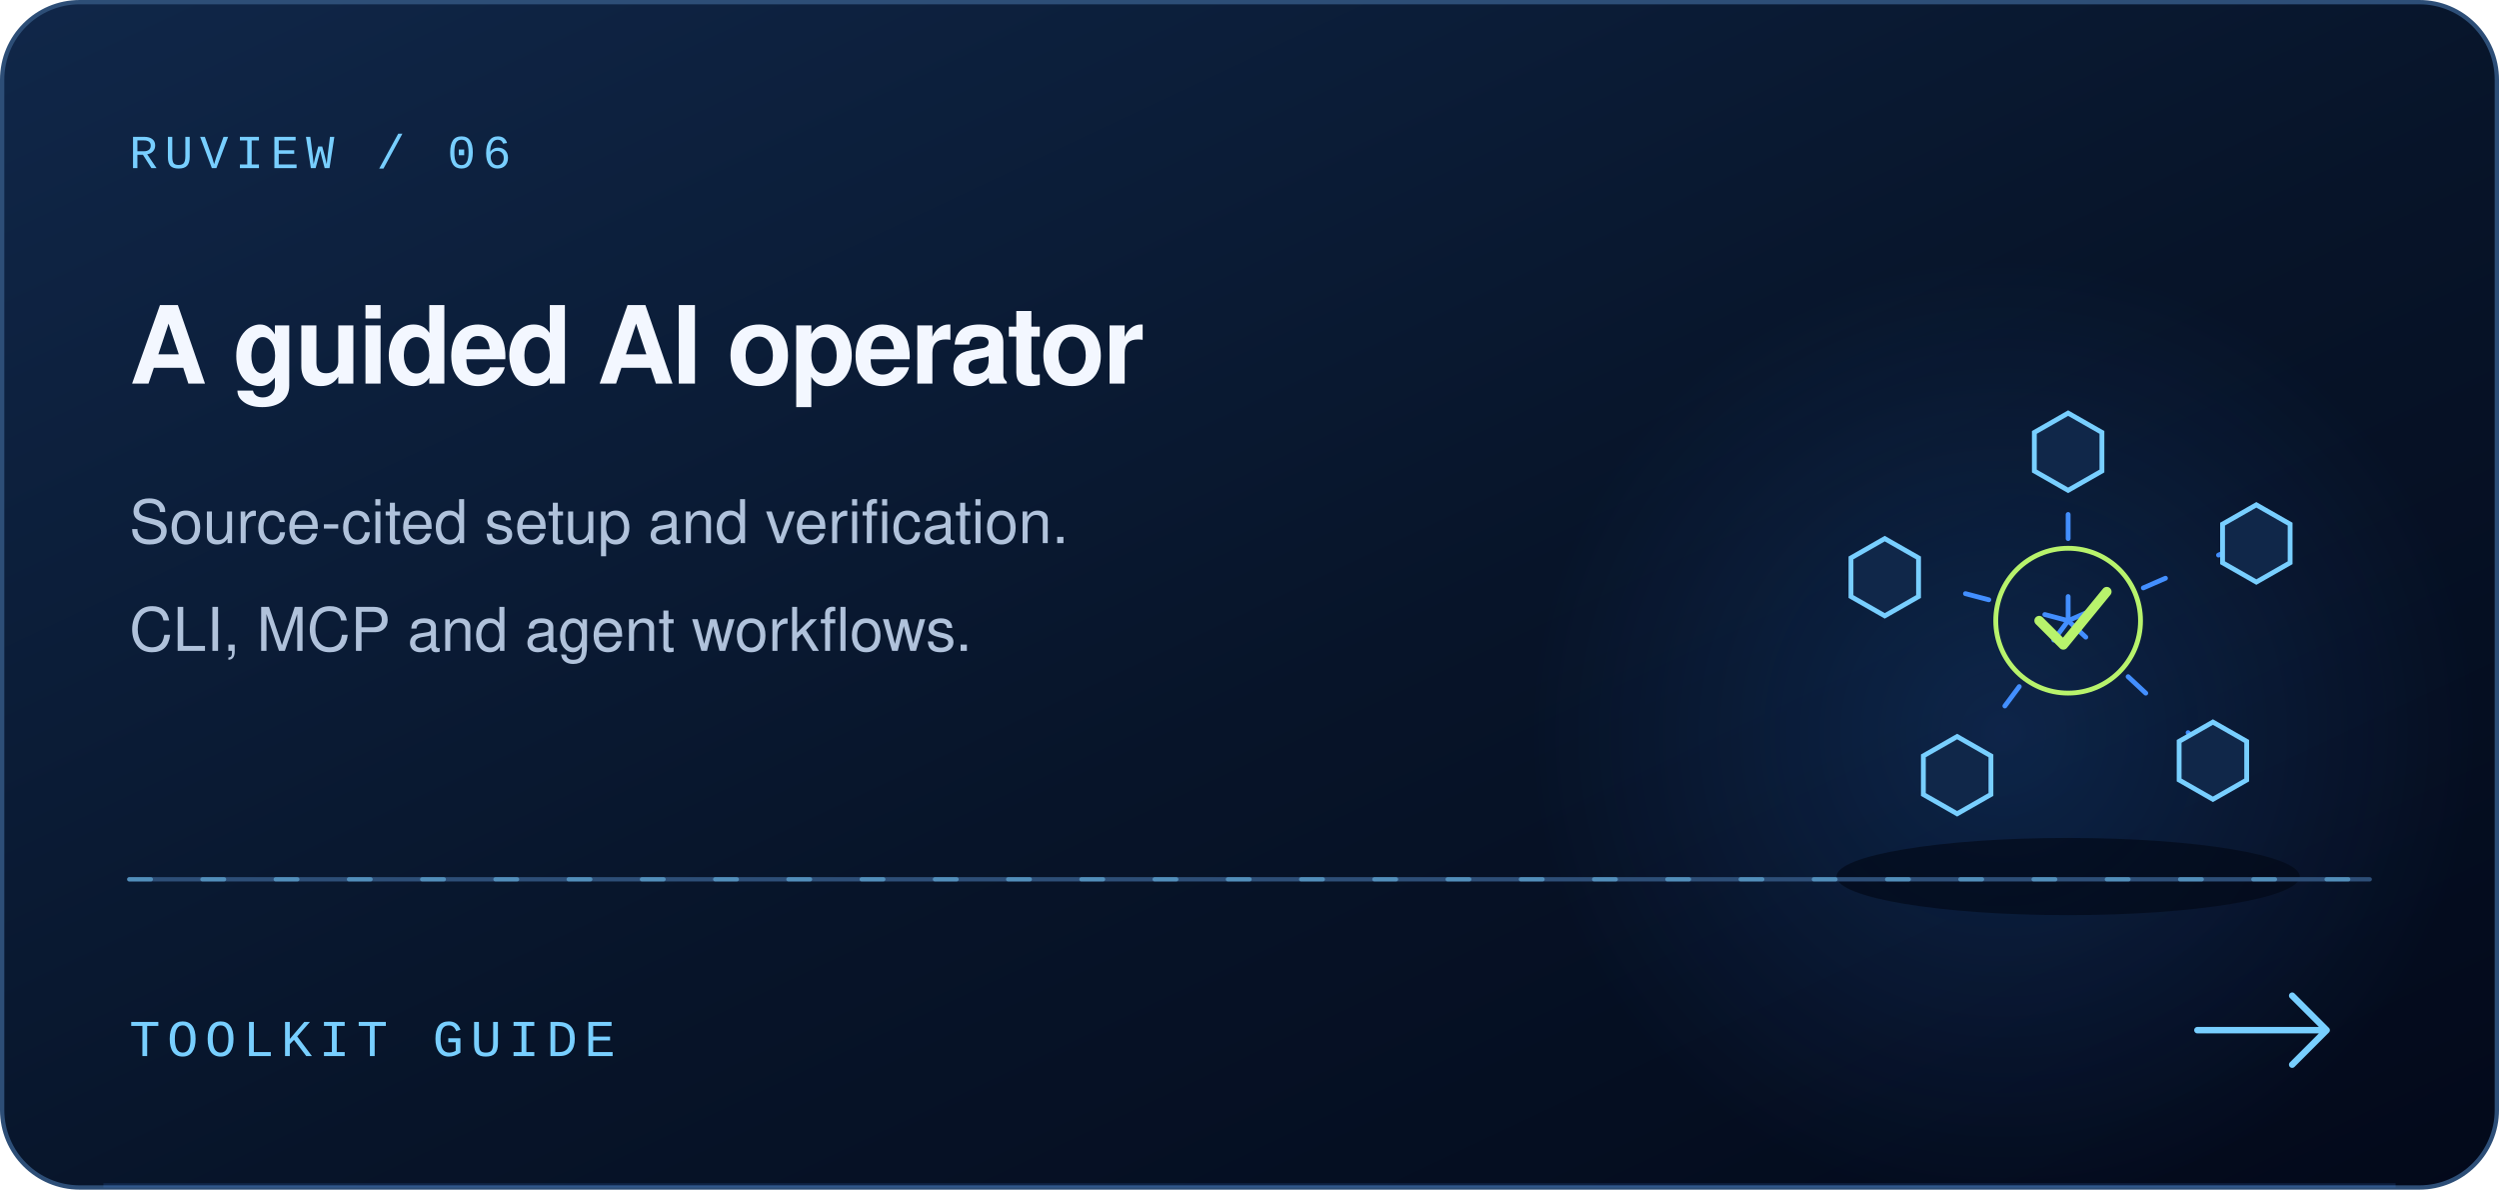
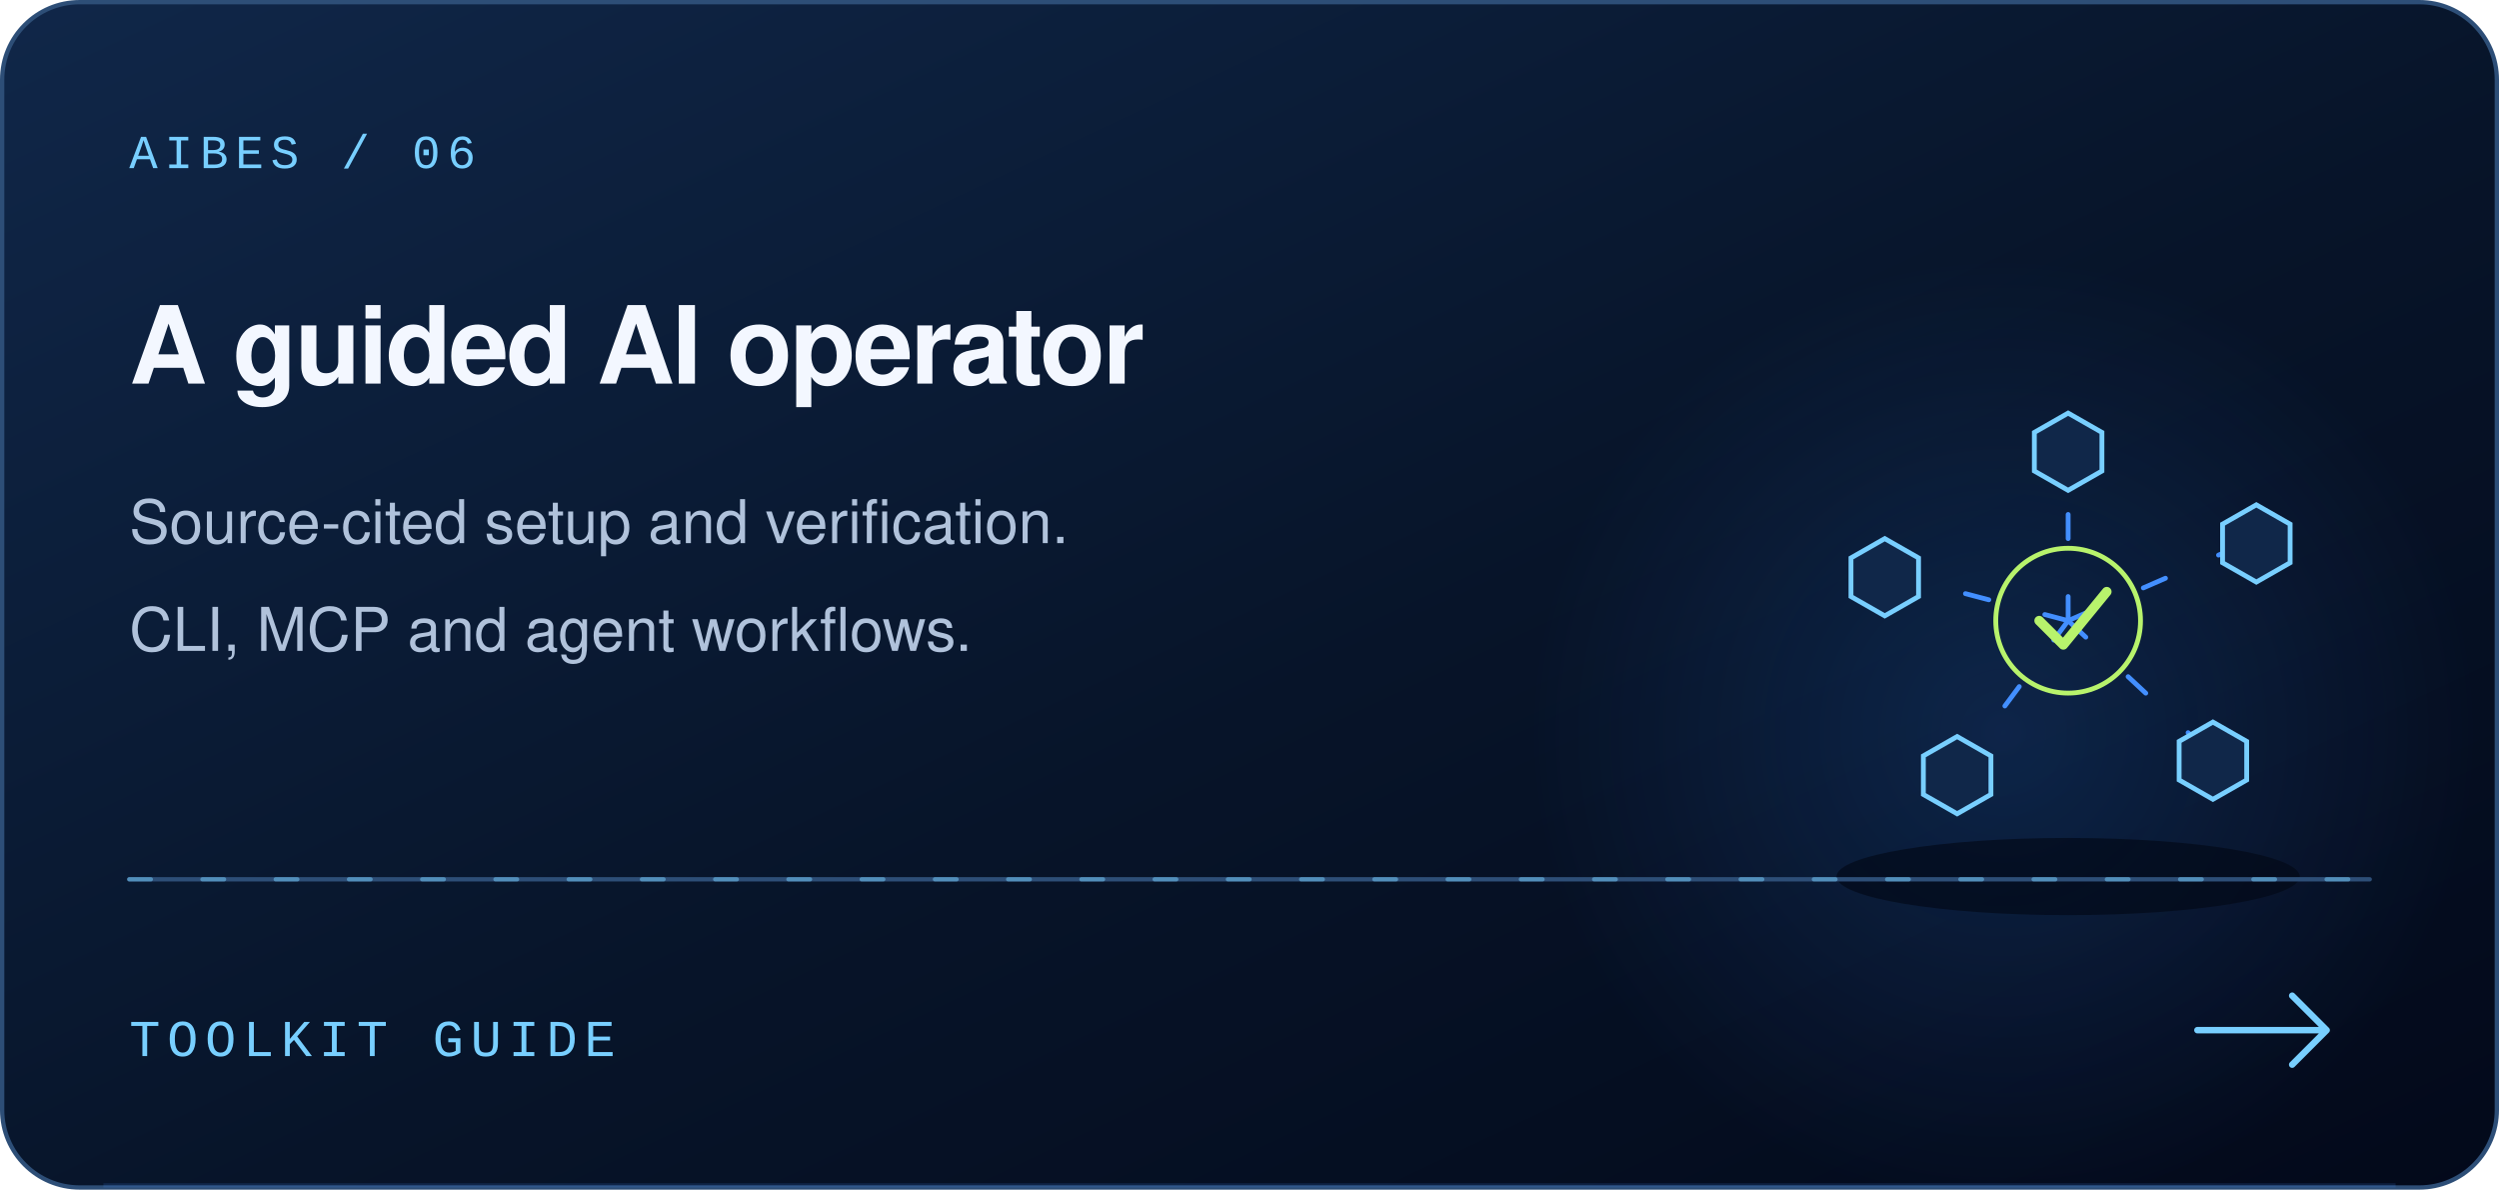
<svg xmlns="http://www.w3.org/2000/svg" width="580" height="276" viewBox="0 0 580 276" role="img" aria-labelledby="title desc">
  <defs>
    <linearGradient id="wash" x1="0" y1="0" x2="1" y2="1">
      <stop stop-color="#102749" />
      <stop offset=".55" stop-color="#071429" />
      <stop offset="1" stop-color="#03091a" />
    </linearGradient>
    <linearGradient id="accent">
      <stop stop-color="#9ee7ff" />
      <stop offset="1" stop-color="#348bff" />
    </linearGradient>
    <radialGradient id="halo">
      <stop stop-color="#348bff" stop-opacity=".17" />
      <stop offset="1" stop-color="#348bff" stop-opacity="0" />
    </radialGradient>
  </defs>
  <style>
text{font-family:"Avenir Next","Segoe UI Variable Display","Segoe UI",Helvetica,Arial,sans-serif}
.mono{font-family:"SFMono-Regular",Consolas,"Liberation Mono",monospace;letter-spacing:1.6px}
.float{animation:float 5s ease-in-out infinite}
.flow{stroke-dasharray:5 12;animation:flow 5s linear infinite}
.breathe{animation:breathe 4s ease-in-out infinite}
@keyframes float{0%,100%{transform:translate(0,0)}50%{transform:translate(3px,-10px)}}




@keyframes flow{to{stroke-dashoffset:-136}}
@keyframes breathe{50%{opacity:.4}}
@media(prefers-reduced-motion:reduce){*{animation:none!important}}
</style>
  <rect x=".5" y=".5" width="579" height="275" rx="18" fill="url(#wash)" stroke="#2d4e77" />
-   <text x="30" y="39" font-size="11" fill="#78cfff" text-anchor="start" font-weight="500" class="mono">RUVIEW / 06</text>
+   <text x="30" y="39" font-size="11" fill="#78cfff" text-anchor="start" font-weight="500" class="mono">AIBES / 06</text>
  <text x="30" y="89" font-size="25" fill="#f3f7ff" text-anchor="start" font-weight="650" letter-spacing="-0.6">A guided AI operator</text>
  <text x="30" y="126" font-size="14" fill="#b0c2db" text-anchor="start" font-weight="500">Source-cited setup and verification.</text>
  <text x="30" y="151" font-size="14" fill="#b0c2db" text-anchor="start" font-weight="500">CLI, MCP and agent workflows.</text>
  <circle cx="465" cy="170" r="110" fill="url(#halo)" />
  <g transform="translate(480 144) scale(1.12)">
    <ellipse cy="53" rx="48" ry="8" fill="#020816" opacity=".65" />
    <g class="float">
      <path d="M0 0L0 -36" fill="none" stroke="#438fff" stroke-width="1" stroke-linecap="round" stroke-linejoin="round" class="flow" />
      <path d="M0 -43l7 4v8l-7 4l-7 -4v-8Z" fill="#102749" stroke="#78cfff" class="breathe" />
      <path d="M0 0L-38 -10" fill="none" stroke="#438fff" stroke-width="1" stroke-linecap="round" stroke-linejoin="round" class="flow" />
      <path d="M-38 -17l7 4v8l-7 4l-7 -4v-8Z" fill="#102749" stroke="#78cfff" class="breathe" />
      <path d="M0 0L-23 31" fill="none" stroke="#438fff" stroke-width="1" stroke-linecap="round" stroke-linejoin="round" class="flow" />
      <path d="M-23 24l7 4v8l-7 4l-7 -4v-8Z" fill="#102749" stroke="#78cfff" class="breathe" />
      <path d="M0 0L30 28" fill="none" stroke="#438fff" stroke-width="1" stroke-linecap="round" stroke-linejoin="round" class="flow" />
      <path d="M30 21l7 4v8l-7 4l-7 -4v-8Z" fill="#102749" stroke="#78cfff" class="breathe" />
      <path d="M0 0L39 -17" fill="none" stroke="#438fff" stroke-width="1" stroke-linecap="round" stroke-linejoin="round" class="flow" />
      <path d="M39 -24l7 4v8l-7 4l-7 -4v-8Z" fill="#102749" stroke="#78cfff" class="breathe" />
      <circle cx="0" cy="0" r="15" stroke="#b8f36c" fill="none" />
      <path d="M-6 0L-1 5L8 -6" fill="none" stroke="#b8f36c" stroke-width="2" stroke-linecap="round" stroke-linejoin="round" />
    </g>
  </g>
  <path d="M30 204H550" fill="none" stroke="#2d4e77" stroke-width="1" stroke-linecap="round" stroke-linejoin="round" />
  <path d="M30 204H550" fill="none" stroke="#78cfff" stroke-width="1" stroke-linecap="round" stroke-linejoin="round" class="flow" opacity=".5" />
  <text x="30" y="245" font-size="12" fill="#78cfff" text-anchor="start" font-weight="500" class="mono">TOOLKIT GUIDE</text>
  <path d="M510 239H540M532 231L540 239L532 247" fill="none" stroke="#78cfff" stroke-width="1.5" stroke-linecap="round" stroke-linejoin="round" />
  <path d="M24 1H556" stroke="url(#accent)" opacity=".55" />
  <path d="M24 275H556" stroke="#438fff" opacity=".15" />
</svg>
